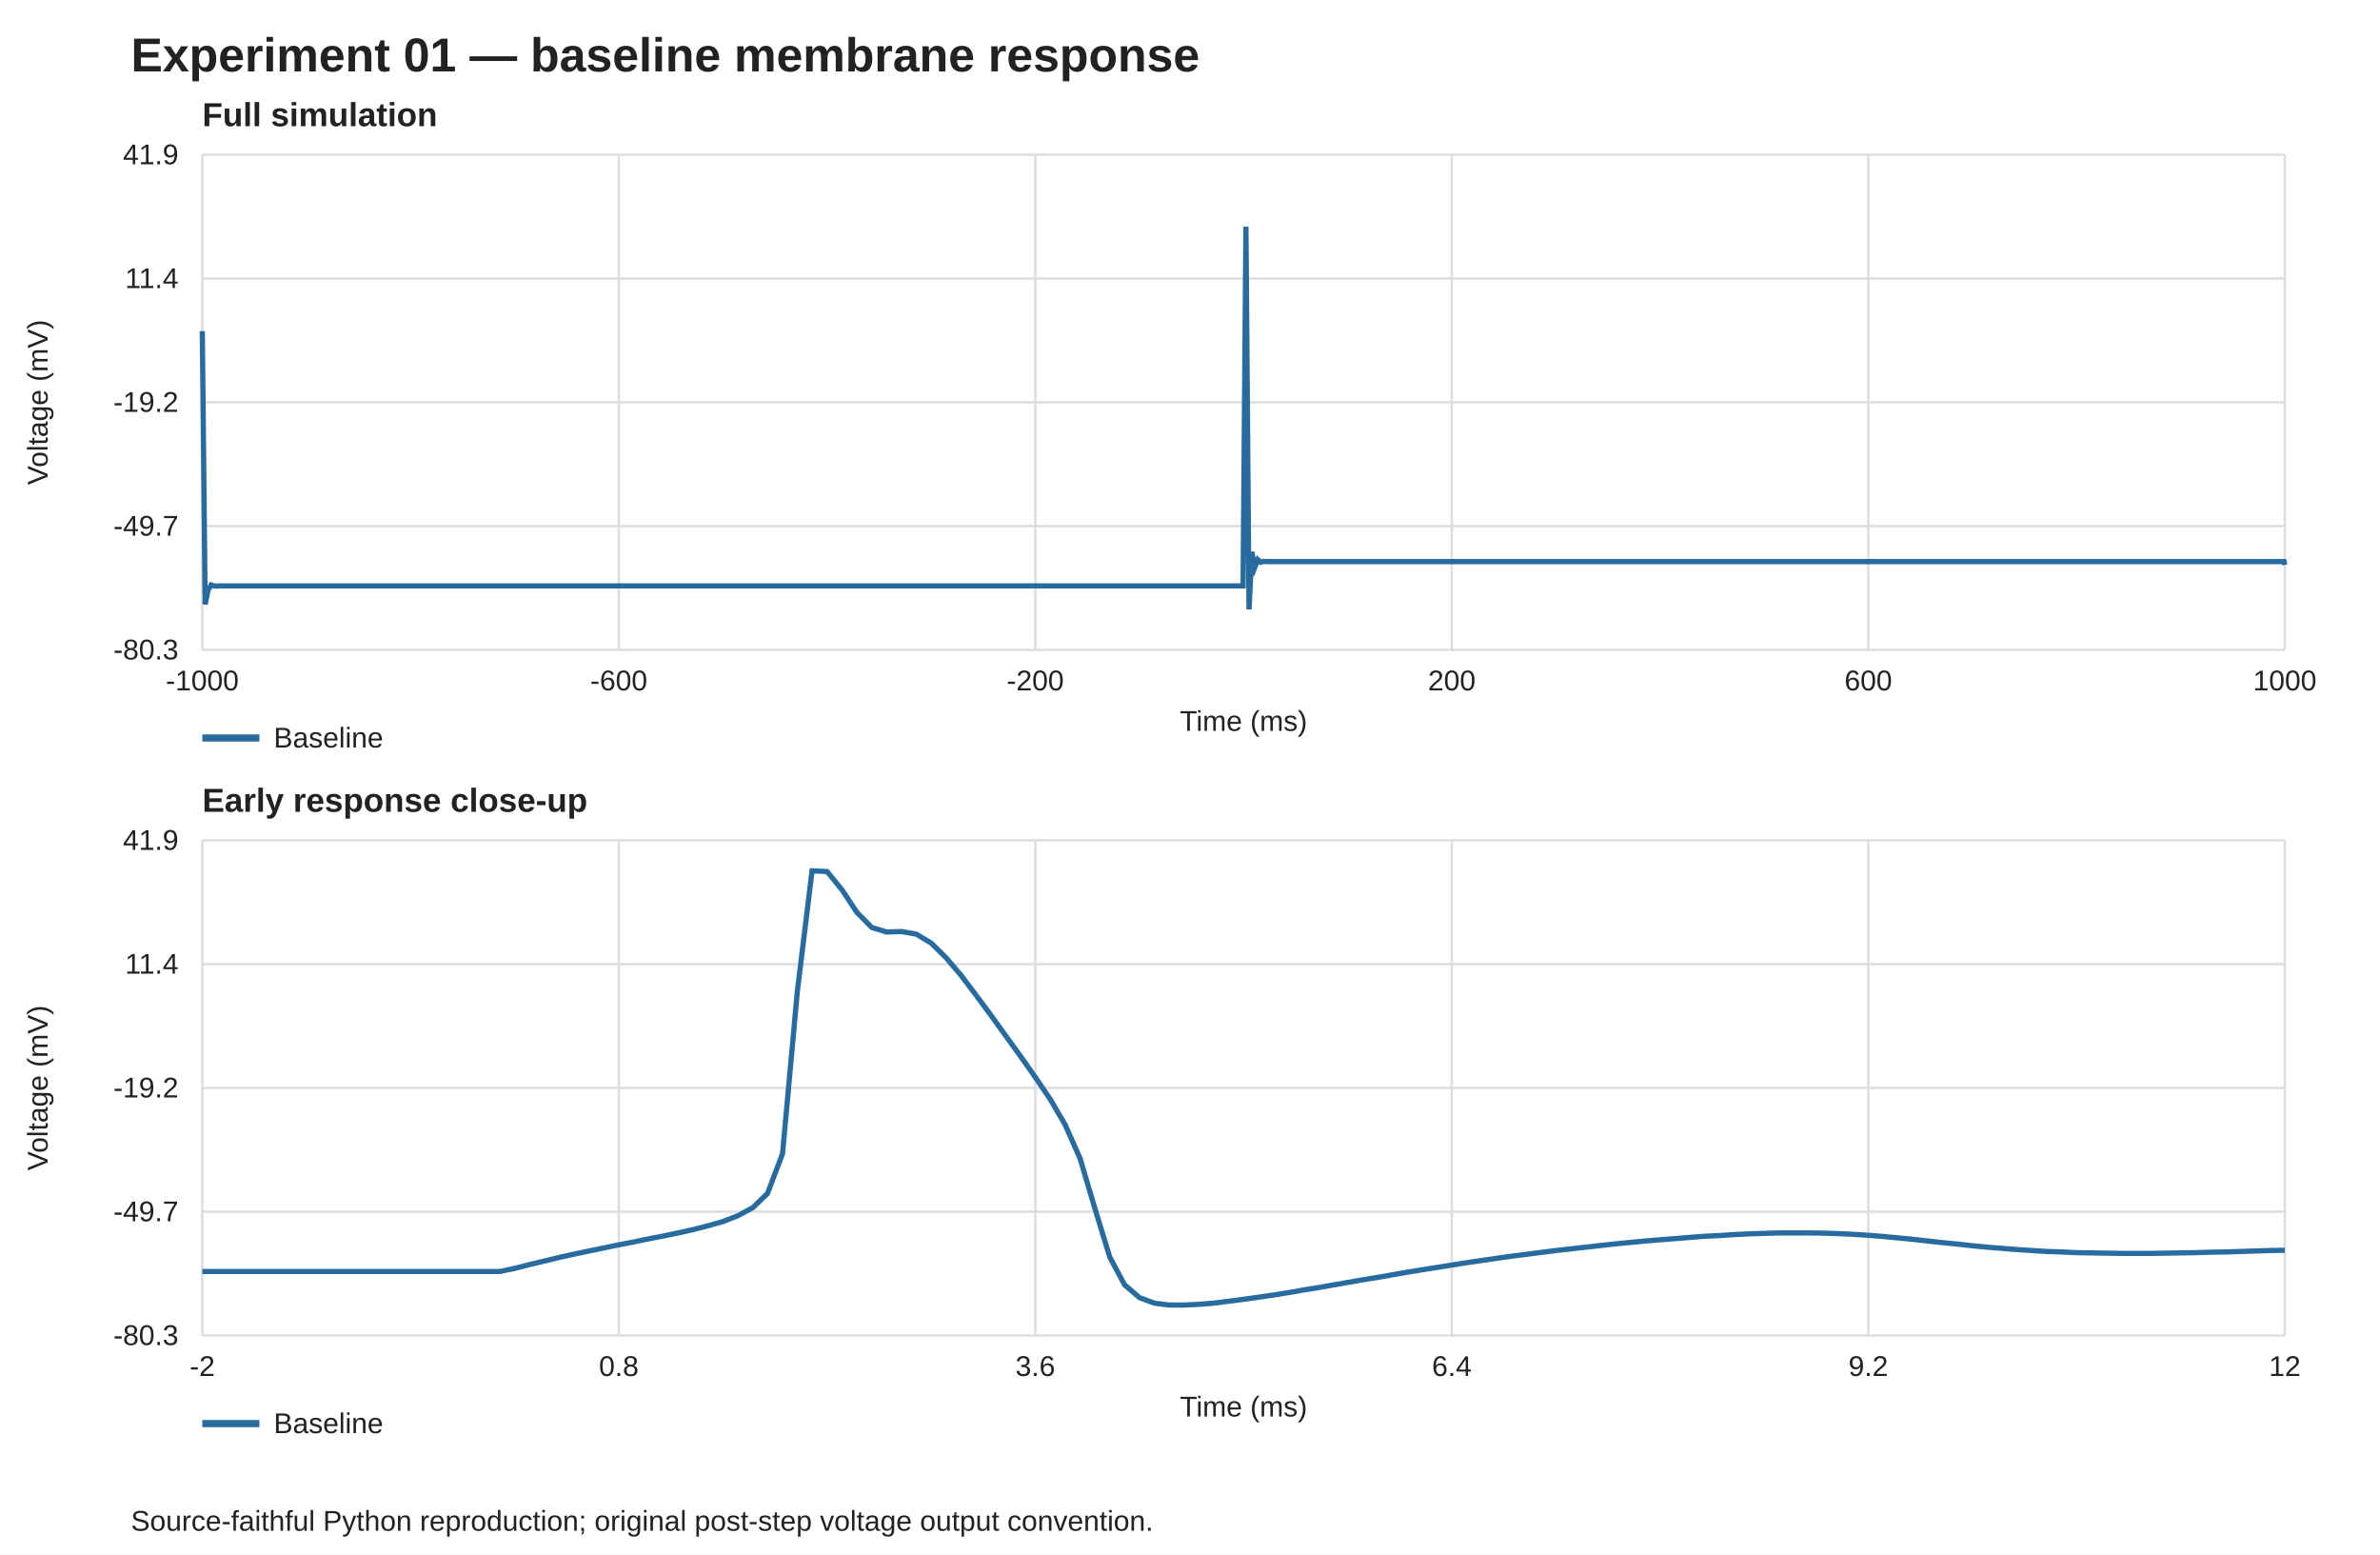
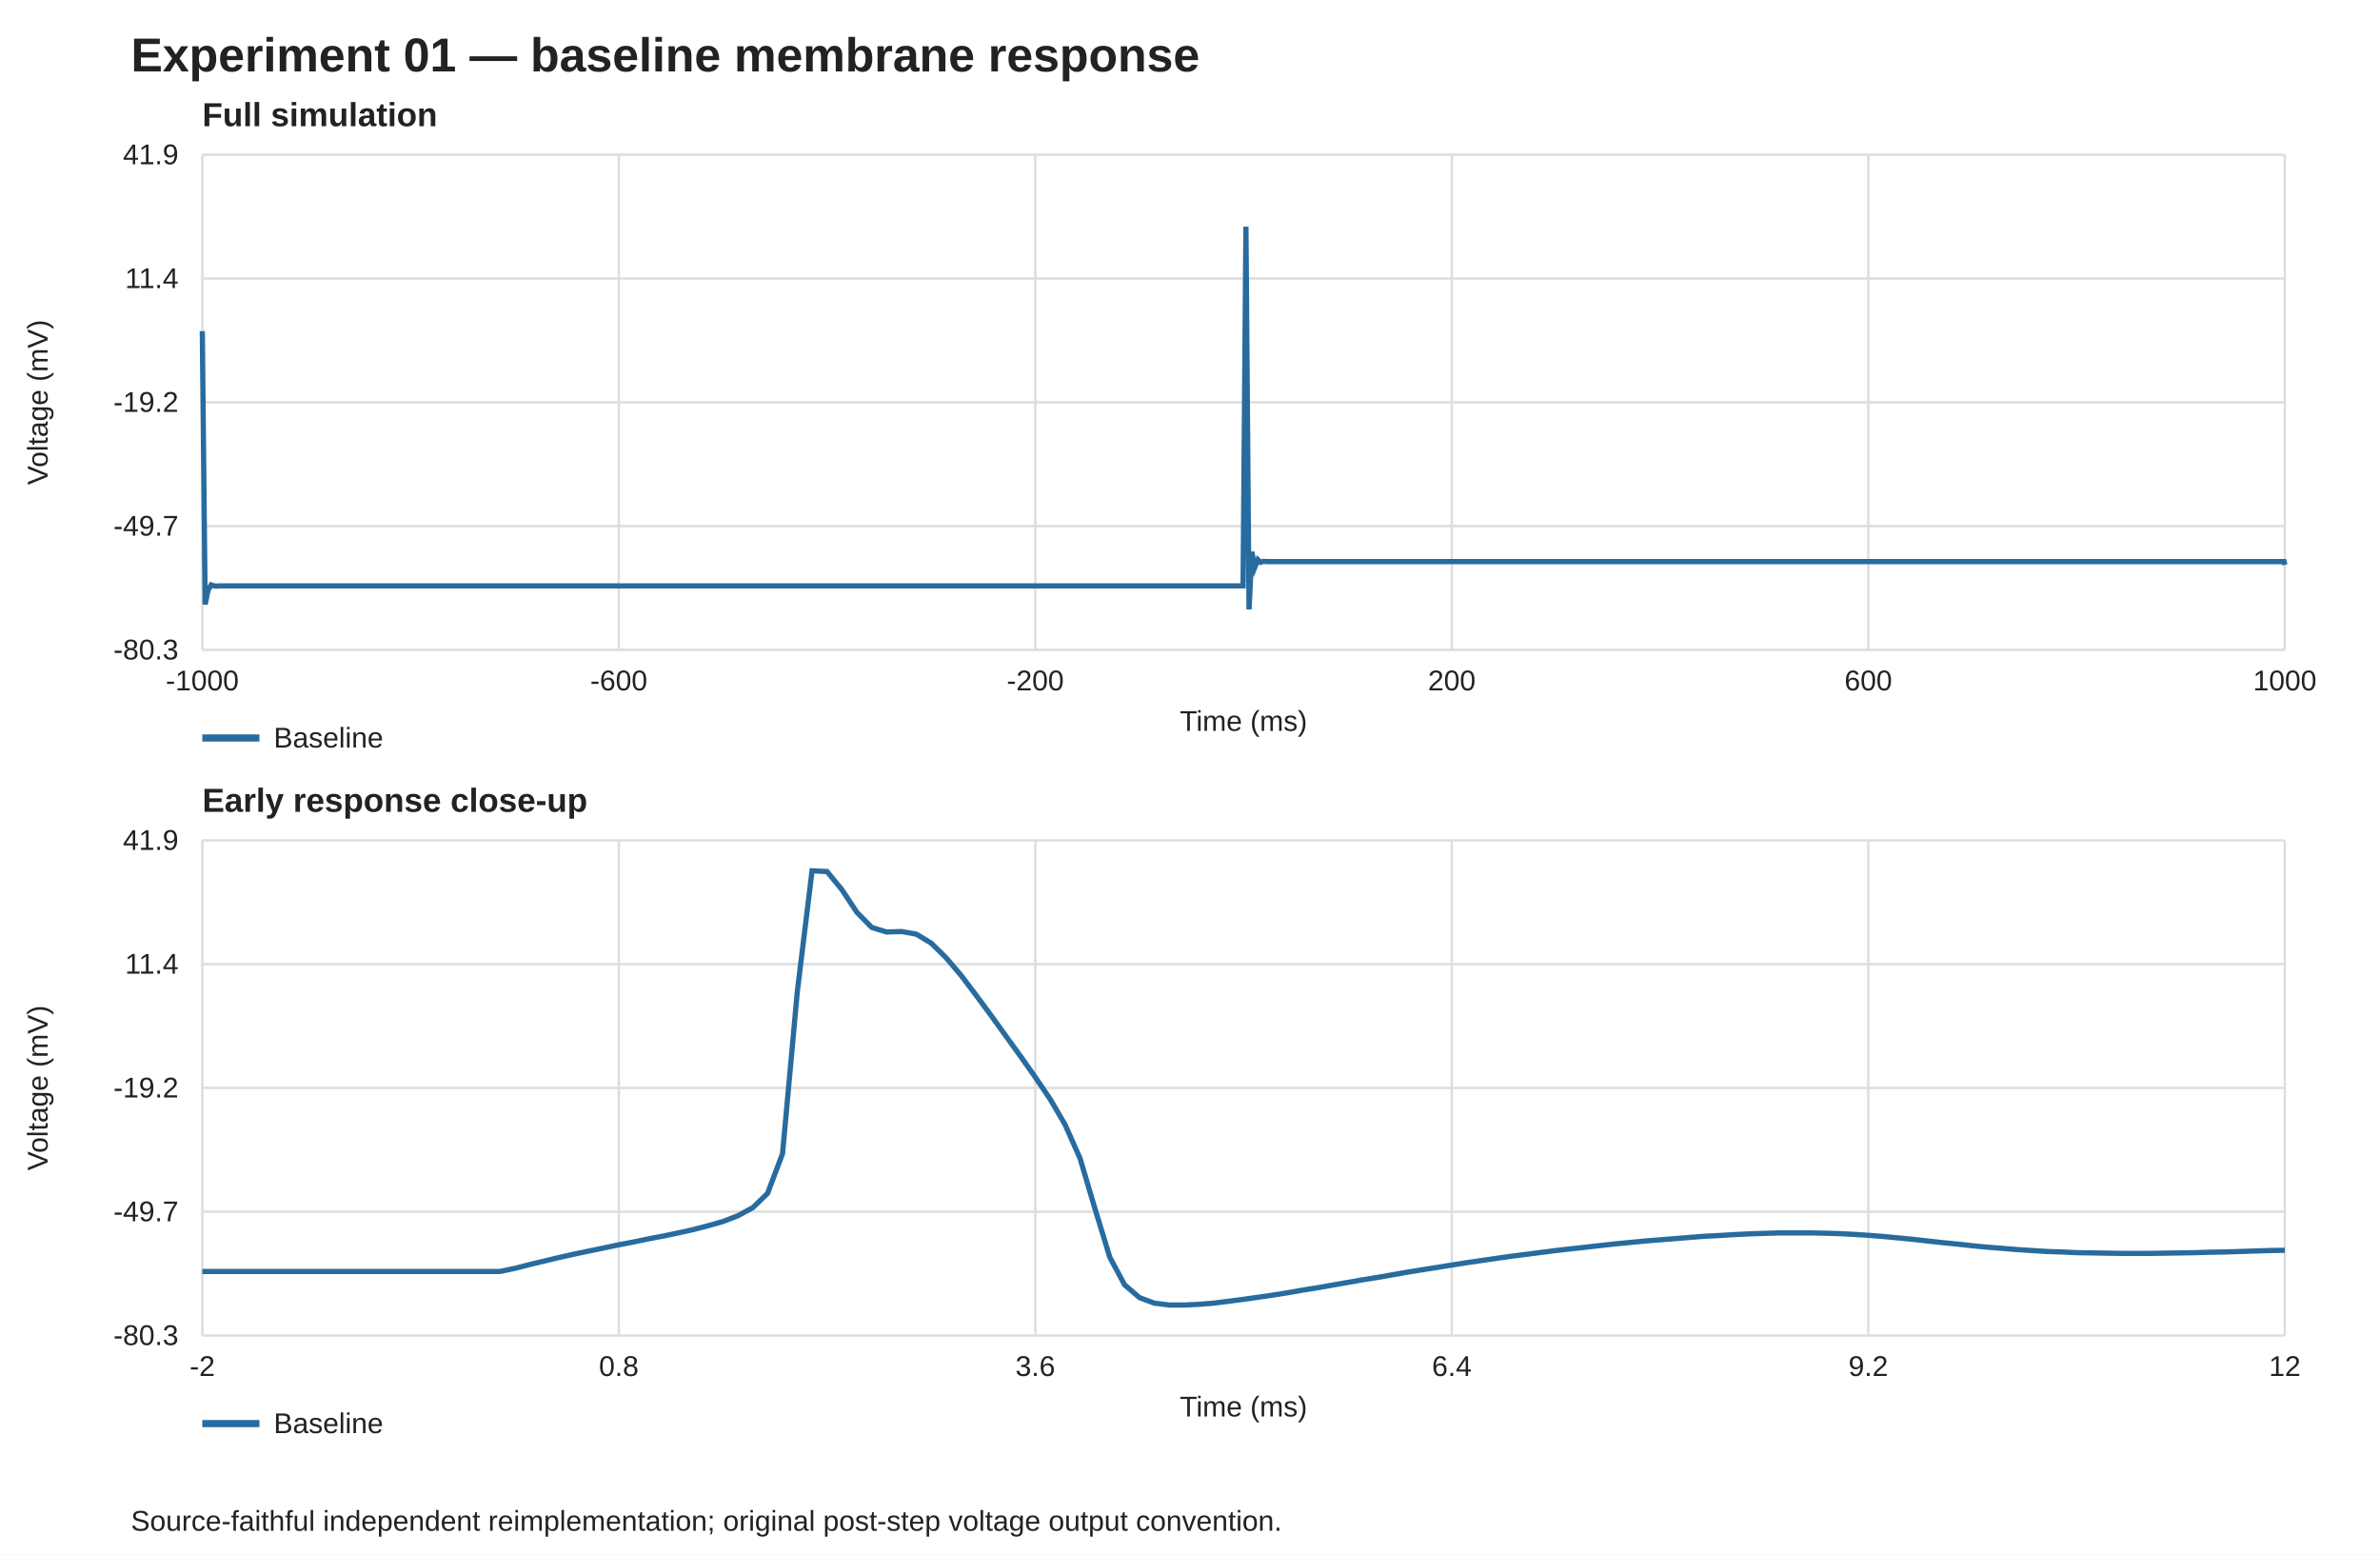
<svg xmlns="http://www.w3.org/2000/svg" width="1000" height="653" viewBox="0 0 1000 653">
  <rect width="100%" height="100%" fill="white" />
  <style>text{font-family:Arial;fill:#222}.grid{stroke:#ddd}.series{fill:none;stroke-width:2.2}.small{font-size:12px}</style>
  <text x="55" y="30" font-size="20" font-weight="bold">Experiment 01 — baseline membrane response</text>
  <text x="85" y="53" font-size="14" font-weight="bold">Full simulation</text>
  <line class="grid" x1="85" y1="65" x2="960" y2="65" />
  <text x="75" y="69" text-anchor="end" class="small">41.9</text>
  <line class="grid" x1="85" y1="117" x2="960" y2="117" />
  <text x="75" y="121" text-anchor="end" class="small">11.4</text>
  <line class="grid" x1="85" y1="169" x2="960" y2="169" />
  <text x="75" y="173" text-anchor="end" class="small">-19.2</text>
  <line class="grid" x1="85" y1="221" x2="960" y2="221" />
  <text x="75" y="225" text-anchor="end" class="small">-49.7</text>
  <line class="grid" x1="85" y1="273" x2="960" y2="273" />
  <text x="75" y="277" text-anchor="end" class="small">-80.3</text>
  <line class="grid" x1="85" y1="65" x2="85" y2="273" />
  <text x="85" y="290" text-anchor="middle" class="small">-1000</text>
  <line class="grid" x1="260" y1="65" x2="260" y2="273" />
  <text x="260" y="290" text-anchor="middle" class="small">-600</text>
  <line class="grid" x1="435" y1="65" x2="435" y2="273" />
  <text x="435" y="290" text-anchor="middle" class="small">-200</text>
  <line class="grid" x1="610" y1="65" x2="610" y2="273" />
  <text x="610" y="290" text-anchor="middle" class="small">200</text>
  <line class="grid" x1="785" y1="65" x2="785" y2="273" />
  <text x="785" y="290" text-anchor="middle" class="small">600</text>
  <line class="grid" x1="960" y1="65" x2="960" y2="273" />
  <text x="960" y="290" text-anchor="middle" class="small">1000</text>
  <path class="series" stroke="#286b9e" d="M85.0,139.1 L86.2,253.9 L87.4,248.0 L88.7,245.7 L89.9,246.1 L91.1,246.2 L92.3,246.1 L93.6,246.1 L94.8,246.1 L96.0,246.1 L97.3,246.1 L98.5,246.1 L99.7,246.1 L100.9,246.1 L102.1,246.1 L103.4,246.1 L104.6,246.1 L105.8,246.1 L107.0,246.1 L108.3,246.1 L109.5,246.1 L110.7,246.1 L111.9,246.1 L113.2,246.1 L114.4,246.1 L115.6,246.1 L116.8,246.1 L118.1,246.1 L119.3,246.1 L120.5,246.1 L121.8,246.1 L123.0,246.1 L124.2,246.1 L125.4,246.1 L126.6,246.1 L127.9,246.1 L129.1,246.1 L130.3,246.1 L131.5,246.1 L132.8,246.1 L134.0,246.1 L135.2,246.1 L136.4,246.1 L137.7,246.1 L138.9,246.1 L140.1,246.1 L141.3,246.1 L142.6,246.1 L143.8,246.1 L145.0,246.1 L146.3,246.1 L147.5,246.1 L148.7,246.1 L149.9,246.1 L151.1,246.1 L152.4,246.1 L153.6,246.1 L154.8,246.1 L156.1,246.1 L157.3,246.1 L158.5,246.1 L159.7,246.1 L160.9,246.1 L162.2,246.1 L163.4,246.1 L164.6,246.1 L165.8,246.1 L167.1,246.1 L168.3,246.1 L169.5,246.1 L170.8,246.1 L172.0,246.1 L173.2,246.1 L174.4,246.1 L175.6,246.1 L176.9,246.1 L178.1,246.1 L179.3,246.1 L180.6,246.1 L181.8,246.1 L183.0,246.1 L184.2,246.1 L185.4,246.1 L186.7,246.1 L187.9,246.1 L189.1,246.1 L190.3,246.1 L191.6,246.1 L192.8,246.1 L194.0,246.1 L195.3,246.1 L196.5,246.1 L197.7,246.1 L198.9,246.1 L200.1,246.1 L201.4,246.1 L202.6,246.1 L203.8,246.1 L205.0,246.1 L206.3,246.1 L207.5,246.1 L208.7,246.1 L209.9,246.1 L211.2,246.1 L212.4,246.1 L213.6,246.1 L214.8,246.1 L216.1,246.1 L217.3,246.1 L218.5,246.1 L219.8,246.1 L221.0,246.1 L222.2,246.1 L223.4,246.1 L224.6,246.1 L225.9,246.1 L227.1,246.1 L228.3,246.1 L229.5,246.1 L230.8,246.1 L232.0,246.1 L233.2,246.1 L234.4,246.1 L235.7,246.1 L236.9,246.1 L238.1,246.1 L239.3,246.1 L240.6,246.1 L241.8,246.1 L243.0,246.1 L244.3,246.1 L245.5,246.1 L246.7,246.1 L247.9,246.1 L249.1,246.1 L250.4,246.1 L251.6,246.1 L252.8,246.1 L254.0,246.1 L255.3,246.1 L256.5,246.1 L257.7,246.1 L259.0,246.1 L260.2,246.1 L261.4,246.1 L262.6,246.1 L263.8,246.1 L265.1,246.1 L266.3,246.1 L267.5,246.1 L268.8,246.1 L270.0,246.1 L271.2,246.1 L272.4,246.1 L273.6,246.1 L274.9,246.1 L276.1,246.1 L277.3,246.1 L278.5,246.1 L279.8,246.1 L281.0,246.1 L282.2,246.1 L283.4,246.1 L284.7,246.1 L285.9,246.1 L287.1,246.1 L288.3,246.1 L289.6,246.1 L290.8,246.1 L292.0,246.1 L293.3,246.1 L294.5,246.1 L295.7,246.1 L296.9,246.1 L298.1,246.1 L299.4,246.1 L300.6,246.1 L301.8,246.1 L303.0,246.1 L304.3,246.1 L305.5,246.1 L306.7,246.1 L307.9,246.1 L309.2,246.1 L310.4,246.1 L311.6,246.1 L312.8,246.1 L314.1,246.1 L315.3,246.1 L316.5,246.1 L317.8,246.1 L319.0,246.1 L320.2,246.1 L321.4,246.1 L322.6,246.1 L323.9,246.1 L325.1,246.1 L326.3,246.1 L327.6,246.1 L328.8,246.1 L330.0,246.1 L331.2,246.1 L332.4,246.1 L333.7,246.1 L334.9,246.1 L336.1,246.1 L337.4,246.1 L338.6,246.1 L339.8,246.1 L341.0,246.1 L342.3,246.1 L343.5,246.1 L344.7,246.1 L345.9,246.1 L347.2,246.1 L348.4,246.1 L349.6,246.1 L350.8,246.1 L352.0,246.1 L353.3,246.1 L354.5,246.1 L355.7,246.1 L356.9,246.1 L358.2,246.1 L359.4,246.1 L360.6,246.1 L361.8,246.1 L363.1,246.1 L364.3,246.1 L365.5,246.1 L366.8,246.1 L368.0,246.1 L369.2,246.1 L370.4,246.1 L371.6,246.1 L372.9,246.1 L374.1,246.1 L375.3,246.1 L376.6,246.1 L377.8,246.1 L379.0,246.1 L380.2,246.1 L381.4,246.1 L382.7,246.1 L383.9,246.1 L385.1,246.1 L386.3,246.1 L387.6,246.1 L388.8,246.1 L390.0,246.1 L391.3,246.1 L392.5,246.1 L393.7,246.1 L394.9,246.1 L396.2,246.1 L397.4,246.1 L398.6,246.1 L399.8,246.1 L401.0,246.1 L402.3,246.1 L403.5,246.1 L404.7,246.1 L405.9,246.1 L407.2,246.1 L408.4,246.1 L409.6,246.1 L410.8,246.1 L412.1,246.1 L413.3,246.1 L414.5,246.1 L415.8,246.1 L417.0,246.1 L418.2,246.1 L419.4,246.1 L420.6,246.1 L421.9,246.1 L423.1,246.1 L424.3,246.1 L425.6,246.1 L426.8,246.1 L428.0,246.1 L429.2,246.1 L430.4,246.1 L431.7,246.1 L432.9,246.1 L434.1,246.1 L435.3,246.1 L436.6,246.1 L437.8,246.1 L439.0,246.1 L440.3,246.1 L441.5,246.1 L442.7,246.1 L443.9,246.1 L445.2,246.1 L446.4,246.1 L447.6,246.1 L448.8,246.1 L450.1,246.1 L451.3,246.1 L452.5,246.1 L453.7,246.1 L454.9,246.1 L456.2,246.1 L457.4,246.1 L458.6,246.1 L459.9,246.1 L461.1,246.1 L462.3,246.1 L463.5,246.1 L464.8,246.1 L466.0,246.1 L467.2,246.1 L468.4,246.1 L469.7,246.1 L470.9,246.1 L472.1,246.1 L473.3,246.1 L474.6,246.1 L475.8,246.1 L477.0,246.1 L478.2,246.1 L479.5,246.1 L480.7,246.1 L481.9,246.1 L483.1,246.1 L484.3,246.1 L485.6,246.1 L486.8,246.1 L488.0,246.1 L489.3,246.1 L490.5,246.1 L491.7,246.1 L492.9,246.1 L494.2,246.1 L495.4,246.1 L496.6,246.1 L497.8,246.1 L499.1,246.1 L500.3,246.1 L501.5,246.1 L502.7,246.1 L503.9,246.1 L505.2,246.1 L506.4,246.1 L507.6,246.1 L508.9,246.1 L510.1,246.1 L511.3,246.1 L512.5,246.1 L513.8,246.1 L515.0,246.1 L516.2,246.1 L517.4,246.1 L518.7,246.1 L519.9,246.1 L521.1,246.1 L522.3,246.1 L523.5,95.2 L524.8,256.0 L526.0,231.8 L527.2,238.4 L528.5,235.1 L529.7,236.2 L530.9,235.8 L532.1,235.9 L533.3,235.9 L534.6,235.9 L535.8,235.9 L537.0,235.9 L538.3,235.9 L539.5,235.9 L540.7,235.9 L541.9,235.9 L543.2,235.9 L544.4,235.9 L545.6,235.9 L546.8,235.9 L548.0,235.9 L549.3,235.9 L550.5,235.9 L551.7,235.9 L552.9,235.9 L554.2,235.9 L555.4,235.9 L556.6,235.9 L557.8,235.9 L559.1,235.9 L560.3,235.9 L561.5,235.9 L562.8,235.9 L564.0,235.9 L565.2,235.9 L566.4,235.9 L567.6,235.9 L568.9,235.9 L570.1,235.9 L571.3,235.9 L572.5,235.9 L573.8,235.9 L575.0,235.9 L576.2,235.9 L577.5,235.9 L578.7,235.9 L579.9,235.9 L581.1,235.9 L582.4,235.9 L583.6,235.9 L584.8,235.9 L586.0,235.9 L587.3,235.9 L588.5,235.9 L589.7,235.9 L590.9,235.9 L592.1,235.9 L593.4,235.9 L594.6,235.9 L595.8,235.9 L597.1,235.9 L598.3,235.9 L599.5,235.9 L600.7,235.9 L602.0,235.9 L603.2,235.9 L604.4,235.9 L605.6,235.9 L606.8,235.9 L608.1,235.9 L609.3,235.9 L610.5,235.9 L611.8,235.9 L613.0,235.9 L614.2,235.9 L615.4,235.9 L616.6,235.9 L617.9,235.9 L619.1,235.9 L620.3,235.9 L621.6,235.9 L622.8,235.9 L624.0,235.9 L625.2,235.9 L626.4,235.9 L627.7,235.9 L628.9,235.9 L630.1,235.9 L631.3,235.9 L632.6,235.9 L633.8,235.9 L635.0,235.9 L636.3,235.9 L637.5,235.9 L638.7,235.9 L639.9,235.9 L641.2,235.9 L642.4,235.9 L643.6,235.9 L644.8,235.9 L646.0,235.9 L647.3,235.9 L648.5,235.9 L649.7,235.9 L650.9,235.9 L652.2,235.9 L653.4,235.9 L654.6,235.9 L655.9,235.9 L657.1,235.9 L658.3,235.9 L659.5,235.9 L660.8,235.9 L662.0,235.9 L663.2,235.9 L664.4,235.9 L665.6,235.9 L666.9,235.9 L668.1,235.9 L669.3,235.9 L670.6,235.9 L671.8,235.9 L673.0,235.9 L674.2,235.9 L675.4,235.9 L676.7,235.9 L677.9,235.9 L679.1,235.9 L680.4,235.9 L681.6,235.9 L682.8,235.9 L684.0,235.9 L685.3,235.9 L686.5,235.9 L687.7,235.9 L688.9,235.9 L690.1,235.9 L691.4,235.9 L692.6,235.9 L693.8,235.9 L695.1,235.9 L696.3,235.9 L697.5,235.9 L698.7,235.9 L699.9,235.9 L701.2,235.9 L702.4,235.9 L703.6,235.9 L704.9,235.9 L706.1,235.9 L707.3,235.9 L708.5,235.9 L709.8,235.9 L711.0,235.9 L712.2,235.9 L713.4,235.9 L714.6,235.9 L715.9,235.9 L717.1,235.9 L718.3,235.9 L719.6,235.9 L720.8,235.9 L722.0,235.9 L723.2,235.9 L724.5,235.9 L725.7,235.9 L726.9,235.9 L728.1,235.9 L729.3,235.9 L730.6,235.9 L731.8,235.9 L733.0,235.9 L734.3,235.9 L735.5,235.9 L736.7,235.9 L737.9,235.9 L739.2,235.9 L740.4,235.9 L741.6,235.9 L742.8,235.9 L744.1,235.9 L745.3,235.9 L746.5,235.9 L747.7,235.9 L748.9,235.9 L750.2,235.9 L751.4,235.9 L752.6,235.9 L753.9,235.9 L755.1,235.9 L756.3,235.9 L757.5,235.9 L758.8,235.9 L760.0,235.9 L761.2,235.9 L762.4,235.9 L763.7,235.9 L764.9,235.9 L766.1,235.9 L767.3,235.9 L768.5,235.9 L769.8,235.9 L771.0,235.9 L772.2,235.9 L773.4,235.9 L774.7,235.9 L775.9,235.9 L777.1,235.9 L778.4,235.9 L779.6,235.9 L780.8,235.9 L782.0,235.9 L783.3,235.9 L784.5,235.9 L785.7,235.9 L786.9,235.9 L788.1,235.9 L789.4,235.9 L790.6,235.9 L791.8,235.9 L793.1,235.9 L794.3,235.9 L795.5,235.9 L796.7,235.9 L797.9,235.9 L799.2,235.9 L800.4,235.9 L801.6,235.9 L802.9,235.9 L804.1,235.9 L805.3,235.9 L806.5,235.9 L807.8,235.9 L809.0,235.9 L810.2,235.9 L811.4,235.9 L812.6,235.9 L813.9,235.9 L815.1,235.9 L816.3,235.9 L817.6,235.9 L818.8,235.9 L820.0,235.9 L821.2,235.9 L822.5,235.9 L823.7,235.9 L824.9,235.9 L826.1,235.9 L827.4,235.9 L828.6,235.9 L829.8,235.9 L831.0,235.9 L832.3,235.9 L833.5,235.9 L834.7,235.9 L835.9,235.9 L837.1,235.9 L838.4,235.9 L839.6,235.9 L840.8,235.9 L842.1,235.9 L843.3,235.9 L844.5,235.9 L845.7,235.9 L846.9,235.9 L848.2,235.9 L849.4,235.9 L850.6,235.9 L851.9,235.9 L853.1,235.9 L854.3,235.9 L855.5,235.9 L856.8,235.9 L858.0,235.9 L859.2,235.9 L860.4,235.9 L861.7,235.9 L862.9,235.9 L864.1,235.9 L865.3,235.9 L866.5,235.9 L867.8,235.9 L869.0,235.9 L870.2,235.9 L871.4,235.9 L872.7,235.9 L873.9,235.9 L875.1,235.9 L876.4,235.9 L877.6,235.9 L878.8,235.9 L880.0,235.9 L881.3,235.9 L882.5,235.9 L883.7,235.9 L884.9,235.9 L886.1,235.9 L887.4,235.9 L888.6,235.9 L889.8,235.9 L891.1,235.9 L892.3,235.9 L893.5,235.9 L894.7,235.9 L895.9,235.9 L897.2,235.9 L898.4,235.9 L899.6,235.9 L900.9,235.9 L902.1,235.9 L903.3,235.9 L904.5,235.9 L905.8,235.9 L907.0,235.9 L908.2,235.9 L909.4,235.9 L910.6,235.9 L911.9,235.9 L913.1,235.9 L914.3,235.9 L915.6,235.9 L916.8,235.9 L918.0,235.9 L919.2,235.9 L920.4,235.9 L921.7,235.9 L922.9,235.9 L924.1,235.9 L925.4,235.9 L926.6,235.9 L927.8,235.9 L929.0,235.9 L930.3,235.9 L931.5,235.9 L932.7,235.9 L933.9,235.9 L935.1,235.9 L936.4,235.9 L937.6,235.9 L938.8,235.9 L940.1,235.9 L941.3,235.9 L942.5,235.9 L943.7,235.9 L945.0,235.9 L946.2,235.9 L947.4,235.9 L948.6,235.9 L949.9,235.9 L951.1,235.9 L952.3,235.9 L953.5,235.9 L954.8,235.9 L956.0,235.9 L957.2,235.9 L958.4,235.9 L959.7,235.9 L960.0,237.3" />
  <line x1="85" y1="310" x2="109" y2="310" stroke="#286b9e" stroke-width="3" />
  <text x="115" y="314" class="small">Baseline</text>
  <text x="20" y="169" transform="rotate(-90 20 169)" text-anchor="middle" class="small">Voltage (mV)</text>
  <text x="522.5" y="307" text-anchor="middle" class="small">Time (ms)</text>
  <text x="85" y="341" font-size="14" font-weight="bold">Early response close-up</text>
  <line class="grid" x1="85" y1="353" x2="960" y2="353" />
  <text x="75" y="357" text-anchor="end" class="small">41.9</text>
  <line class="grid" x1="85" y1="405" x2="960" y2="405" />
  <text x="75" y="409" text-anchor="end" class="small">11.4</text>
  <line class="grid" x1="85" y1="457" x2="960" y2="457" />
  <text x="75" y="461" text-anchor="end" class="small">-19.2</text>
  <line class="grid" x1="85" y1="509" x2="960" y2="509" />
  <text x="75" y="513" text-anchor="end" class="small">-49.7</text>
  <line class="grid" x1="85" y1="561" x2="960" y2="561" />
  <text x="75" y="565" text-anchor="end" class="small">-80.3</text>
  <line class="grid" x1="85" y1="353" x2="85" y2="561" />
  <text x="85" y="578" text-anchor="middle" class="small">-2</text>
  <line class="grid" x1="260" y1="353" x2="260" y2="561" />
  <text x="260" y="578" text-anchor="middle" class="small">0.8</text>
  <line class="grid" x1="435" y1="353" x2="435" y2="561" />
  <text x="435" y="578" text-anchor="middle" class="small">3.6</text>
  <line class="grid" x1="610" y1="353" x2="610" y2="561" />
  <text x="610" y="578" text-anchor="middle" class="small">6.4</text>
  <line class="grid" x1="785" y1="353" x2="785" y2="561" />
  <text x="785" y="578" text-anchor="middle" class="small">9.2</text>
  <line class="grid" x1="960" y1="353" x2="960" y2="561" />
  <text x="960" y="578" text-anchor="middle" class="small">12</text>
  <path class="series" stroke="#286b9e" d="M85.0,534.1 L91.2,534.1 L97.5,534.1 L103.7,534.1 L110.0,534.1 L116.3,534.1 L122.5,534.1 L128.8,534.1 L135.0,534.1 L141.3,534.1 L147.5,534.1 L153.8,534.1 L160.0,534.1 L166.3,534.1 L172.5,534.1 L178.8,534.1 L185.0,534.1 L191.3,534.1 L197.5,534.1 L203.8,534.1 L210.0,534.1 L216.3,532.8 L222.5,531.2 L228.8,529.7 L235.0,528.2 L241.3,526.8 L247.5,525.5 L253.8,524.2 L260.0,522.9 L266.3,521.7 L272.5,520.4 L278.8,519.2 L285.0,517.9 L291.3,516.5 L297.5,514.9 L303.8,513.1 L310.0,510.7 L316.3,507.3 L322.5,501.3 L328.8,484.6 L335.0,416.6 L341.2,365.8 L347.5,366.1 L353.8,373.8 L360.0,383.2 L366.3,389.6 L372.5,391.5 L378.8,391.3 L385.0,392.4 L391.3,396.2 L397.5,402.3 L403.8,409.7 L410.0,417.9 L416.3,426.4 L422.5,435.0 L428.8,443.7 L435.0,452.5 L441.3,461.8 L447.5,472.4 L453.8,486.6 L460.0,507.5 L466.3,528.1 L472.5,539.7 L478.8,545.1 L485.0,547.4 L491.3,548.2 L497.5,548.2 L503.8,547.9 L510.0,547.4 L516.3,546.6 L522.5,545.8 L528.8,544.9 L535.0,544.0 L541.3,543.0 L547.5,541.9 L553.8,540.9 L560.0,539.8 L566.3,538.7 L572.5,537.6 L578.8,536.6 L585.0,535.5 L591.3,534.4 L597.5,533.4 L603.8,532.4 L610.0,531.4 L616.3,530.4 L622.5,529.5 L628.7,528.6 L635.0,527.7 L641.3,526.9 L647.5,526.1 L653.8,525.3 L660.0,524.6 L666.3,523.9 L672.5,523.2 L678.8,522.5 L685.0,521.9 L691.3,521.3 L697.5,520.8 L703.8,520.3 L710.0,519.8 L716.3,519.3 L722.5,519.0 L728.8,518.6 L735.0,518.3 L741.3,518.1 L747.5,517.9 L753.8,517.9 L760.0,517.9 L766.3,518.0 L772.5,518.2 L778.8,518.5 L785.0,518.9 L791.3,519.4 L797.5,520.0 L803.8,520.6 L810.0,521.3 L816.3,522.0 L822.5,522.6 L828.8,523.3 L835.0,523.9 L841.3,524.4 L847.5,524.9 L853.8,525.3 L860.0,525.7 L866.3,525.9 L872.5,526.2 L878.8,526.3 L885.0,526.4 L891.3,526.5 L897.5,526.5 L903.8,526.5 L910.0,526.4 L916.3,526.3 L922.5,526.2 L928.8,526.0 L935.0,525.9 L941.3,525.7 L947.5,525.5 L953.8,525.3 L960.0,525.2" />
  <line x1="85" y1="598" x2="109" y2="598" stroke="#286b9e" stroke-width="3" />
  <text x="115" y="602" class="small">Baseline</text>
  <text x="20" y="457" transform="rotate(-90 20 457)" text-anchor="middle" class="small">Voltage (mV)</text>
  <text x="522.5" y="595" text-anchor="middle" class="small">Time (ms)</text>
-   <text x="55" y="643" class="small">Source-faithful Python reproduction; original post-step voltage output convention.</text>
+   <text x="55" y="643" class="small">Source-faithful independent reimplementation; original post-step voltage output convention.</text>
</svg>
